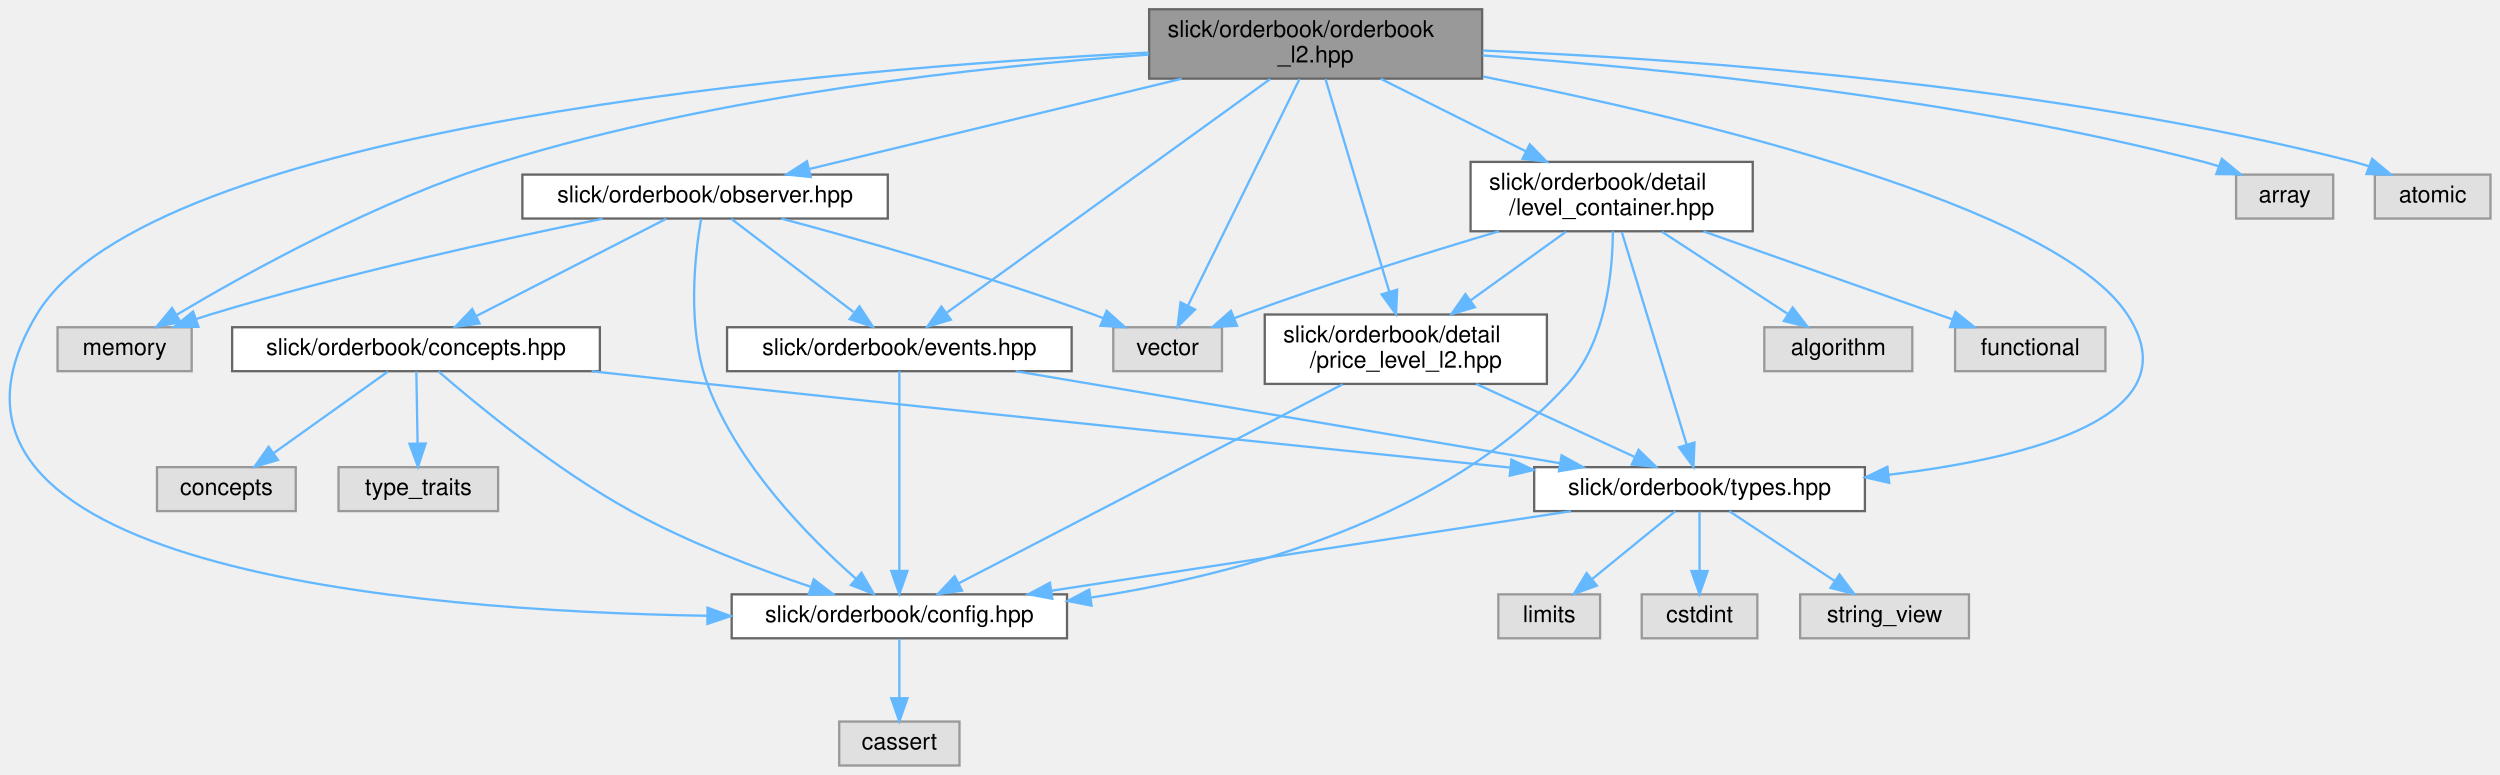
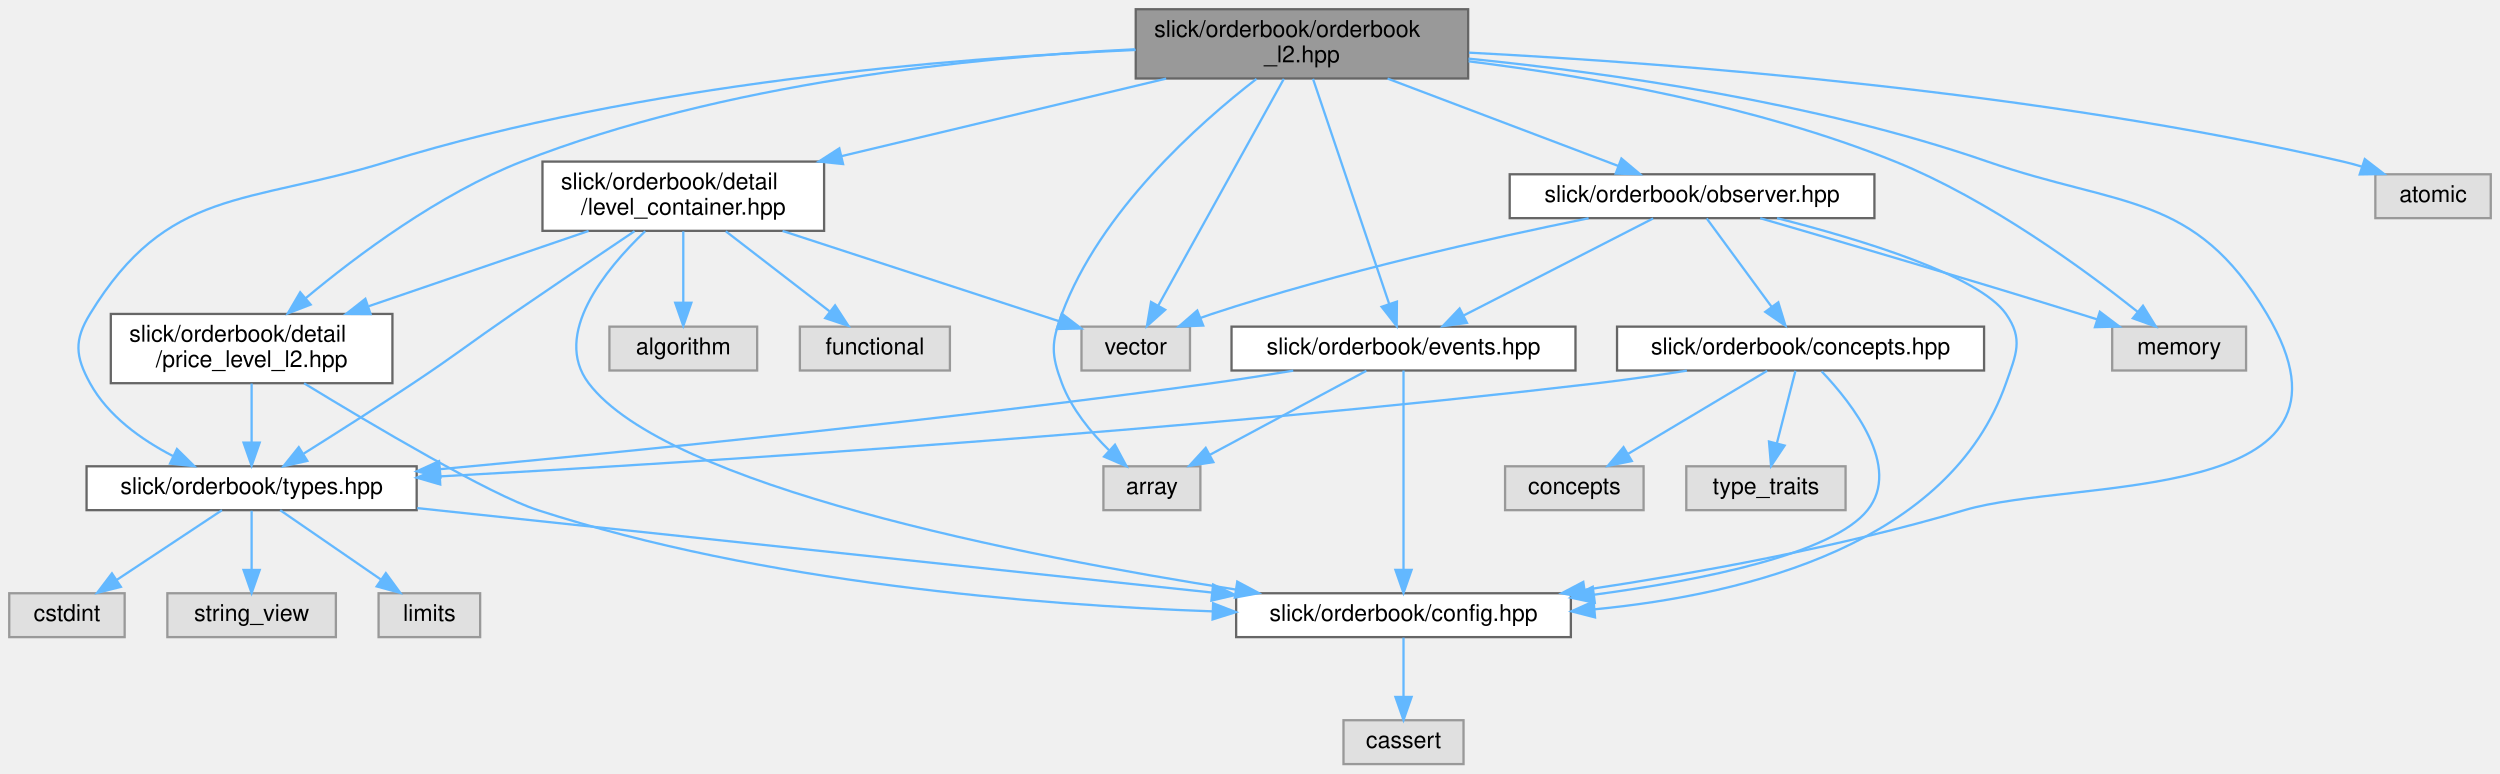
- <svg xmlns="http://www.w3.org/2000/svg" xmlns:xlink="http://www.w3.org/1999/xlink" width="1081pt" height="335pt" viewBox="0.00 0.00 1080.76 335.00">
+ <svg xmlns="http://www.w3.org/2000/svg" xmlns:xlink="http://www.w3.org/1999/xlink" width="1083pt" height="335pt" viewBox="0.00 0.00 1083.00 335.00">
  <g id="graph0" class="graph" transform="scale(1 1) rotate(0) translate(4 331)">
    <g id="Node000001" class="node">
      <g id="a_Node000001">
        <a xlink:title=" ">
-           <polygon fill="#999999" stroke="#666666" points="636.76,-327 492.76,-327 492.76,-297 636.76,-297 636.76,-327" />
-           <text text-anchor="start" x="500.76" y="-315" font-family="Helvetica,sans-Serif" font-size="10.00">slick/orderbook/orderbook</text>
-           <text text-anchor="middle" x="564.76" y="-304" font-family="Helvetica,sans-Serif" font-size="10.00">_l2.hpp</text>
+           <polygon fill="#999999" stroke="#666666" points="632,-327 488,-327 488,-297 632,-297 632,-327" />
+           <text text-anchor="start" x="496" y="-315" font-family="Helvetica,sans-Serif" font-size="10.00">slick/orderbook/orderbook</text>
+           <text text-anchor="middle" x="560" y="-304" font-family="Helvetica,sans-Serif" font-size="10.00">_l2.hpp</text>
        </a>
      </g>
    </g>
    <g id="Node000002" class="node">
      <g id="a_Node000002">
        <a xlink:href="config_8hpp.html" target="_top" xlink:title=" ">
-           <polygon fill="white" stroke="#666666" points="457.26,-74 312.26,-74 312.26,-55 457.26,-55 457.26,-74" />
-           <text text-anchor="middle" x="384.76" y="-62" font-family="Helvetica,sans-Serif" font-size="10.00">slick/orderbook/config.hpp</text>
+           <polygon fill="white" stroke="#666666" points="676.5,-74 531.5,-74 531.5,-55 676.5,-55 676.5,-74" />
+           <text text-anchor="middle" x="604" y="-62" font-family="Helvetica,sans-Serif" font-size="10.00">slick/orderbook/config.hpp</text>
        </a>
      </g>
    </g>
    <g id="edge1_Node000001_Node000002" class="edge">
      <g id="a_edge1_Node000001_Node000002">
        <a xlink:title=" ">
-           <path fill="none" stroke="#63b8ff" d="M492.59,-308.28C354.2,-301.22 60.84,-276.73 11.76,-195 -53.87,-85.72 172.68,-66.87 301.55,-64.74" />
-           <polygon fill="#63b8ff" stroke="#63b8ff" points="301.84,-68.23 311.79,-64.6 301.75,-61.23 301.84,-68.23" />
+           <path fill="none" stroke="#63b8ff" d="M632.16,-305.6C693.35,-299.44 782.75,-286.69 857,-261 914.89,-240.97 946.73,-247.68 978,-195 1027.6,-111.44 894.95,-124.27 847,-110 793.08,-93.95 730.62,-82.66 682.53,-75.48" />
+           <polygon fill="#63b8ff" stroke="#63b8ff" points="682.89,-71.99 672.49,-74 681.88,-78.92 682.89,-71.99" />
        </a>
      </g>
    </g>
    <g id="Node000004" class="node">
      <g id="a_Node000004">
        <a xlink:href="types_8hpp.html" target="_top" xlink:title=" ">
-           <polygon fill="white" stroke="#666666" points="802.26,-129 659.26,-129 659.26,-110 802.26,-110 802.26,-129" />
-           <text text-anchor="middle" x="730.76" y="-117" font-family="Helvetica,sans-Serif" font-size="10.00">slick/orderbook/types.hpp</text>
+           <polygon fill="white" stroke="#666666" points="176.5,-129 33.5,-129 33.5,-110 176.5,-110 176.5,-129" />
+           <text text-anchor="middle" x="105" y="-117" font-family="Helvetica,sans-Serif" font-size="10.00">slick/orderbook/types.hpp</text>
        </a>
      </g>
    </g>
    <g id="edge3_Node000001_Node000004" class="edge">
      <g id="a_edge3_Node000001_Node000004">
        <a xlink:title=" ">
-           <path fill="none" stroke="#63b8ff" d="M637.08,-297.92C730.46,-279.32 884.73,-242.19 915.76,-195 944.55,-151.22 874.66,-133.17 812.7,-125.72" />
-           <polygon fill="#63b8ff" stroke="#63b8ff" points="812.77,-122.21 802.44,-124.58 811.99,-129.17 812.77,-122.21" />
+           <path fill="none" stroke="#63b8ff" d="M487.97,-309.36C407.39,-305.83 273.75,-294.86 164,-261 102.46,-242.01 68.6,-249.94 35,-195 28.04,-183.63 28.58,-176.69 35,-165 42.77,-150.85 57.17,-140.56 70.89,-133.46" />
+           <polygon fill="#63b8ff" stroke="#63b8ff" points="72.66,-136.49 80.19,-129.05 69.66,-130.17 72.66,-136.49" />
        </a>
      </g>
    </g>
    <g id="Node000008" class="node">
      <g id="a_Node000008">
        <a xlink:href="events_8hpp.html" target="_top" xlink:title=" ">
-           <polygon fill="white" stroke="#666666" points="459.26,-189.5 310.26,-189.5 310.26,-170.5 459.26,-170.5 459.26,-189.5" />
-           <text text-anchor="middle" x="384.76" y="-177.5" font-family="Helvetica,sans-Serif" font-size="10.00">slick/orderbook/events.hpp</text>
+           <polygon fill="white" stroke="#666666" points="678.5,-189.5 529.5,-189.5 529.5,-170.5 678.5,-170.5 678.5,-189.5" />
+           <text text-anchor="middle" x="604" y="-177.5" font-family="Helvetica,sans-Serif" font-size="10.00">slick/orderbook/events.hpp</text>
        </a>
      </g>
    </g>
    <g id="edge8_Node000001_Node000008" class="edge">
      <g id="a_edge8_Node000001_Node000008">
        <a xlink:title=" ">
-           <path fill="none" stroke="#63b8ff" d="M545.15,-296.84C510.86,-272.07 440.31,-221.12 405.34,-195.87" />
-           <polygon fill="#63b8ff" stroke="#63b8ff" points="407.03,-192.77 396.87,-189.75 402.93,-198.44 407.03,-192.77" />
+           <path fill="none" stroke="#63b8ff" d="M564.79,-296.84C572.82,-273.13 588.97,-225.41 597.83,-199.23" />
+           <polygon fill="#63b8ff" stroke="#63b8ff" points="601.15,-200.34 601.04,-189.75 594.52,-198.1 601.15,-200.34" />
        </a>
      </g>
    </g>
    <g id="Node000009" class="node">
      <g id="a_Node000009">
+         <a xlink:title=" ">
+           <polygon fill="#e0e0e0" stroke="#999999" points="516,-129 474,-129 474,-110 516,-110 516,-129" />
+           <text text-anchor="middle" x="495" y="-117" font-family="Helvetica,sans-Serif" font-size="10.00">array</text>
+         </a>
+       </g>
+     </g>
+     <g id="edge34_Node000001_Node000009" class="edge">
+       <g id="a_edge34_Node000001_Node000009">
+         <a xlink:title=" ">
+           <path fill="none" stroke="#63b8ff" d="M540.31,-296.83C515.04,-277.28 472.5,-239.36 456,-195 451.35,-182.5 451.31,-177.48 456,-165 460.18,-153.89 468.52,-143.75 476.43,-135.96" />
+           <polygon fill="#63b8ff" stroke="#63b8ff" points="479.01,-138.35 484.01,-129.01 474.28,-133.19 479.01,-138.35" />
+         </a>
+       </g>
+     </g>
+     <g id="Node000010" class="node">
+       <g id="a_Node000010">
        <a xlink:href="observer_8hpp.html" target="_top" xlink:title=" ">
-           <polygon fill="white" stroke="#666666" points="379.76,-255.5 221.76,-255.5 221.76,-236.5 379.76,-236.5 379.76,-255.5" />
-           <text text-anchor="middle" x="300.76" y="-243.5" font-family="Helvetica,sans-Serif" font-size="10.00">slick/orderbook/observer.hpp</text>
-         </a>
-       </g>
-     </g>
-     <g id="edge11_Node000001_Node000009" class="edge">
-       <g id="a_edge11_Node000001_Node000009">
-         <a xlink:title=" ">
-           <path fill="none" stroke="#63b8ff" d="M506.82,-296.95C458.38,-285.21 390.27,-268.7 345.83,-257.93" />
-           <polygon fill="#63b8ff" stroke="#63b8ff" points="346.44,-254.47 335.89,-255.52 344.79,-261.27 346.44,-254.47" />
+           <polygon fill="white" stroke="#666666" points="808,-255.5 650,-255.5 650,-236.5 808,-236.5 808,-255.5" />
+           <text text-anchor="middle" x="729" y="-243.5" font-family="Helvetica,sans-Serif" font-size="10.00">slick/orderbook/observer.hpp</text>
+         </a>
+       </g>
+     </g>
+     <g id="edge12_Node000001_Node000010" class="edge">
+       <g id="a_edge12_Node000001_Node000010">
+         <a xlink:title=" ">
+           <path fill="none" stroke="#63b8ff" d="M597.09,-296.95C626.99,-285.63 668.6,-269.88 697.04,-259.1" />
+           <polygon fill="#63b8ff" stroke="#63b8ff" points="698.4,-262.33 706.51,-255.52 695.92,-255.79 698.4,-262.33" />
+         </a>
+       </g>
+     </g>
+     <g id="Node000014" class="node">
+       <g id="a_Node000014">
+         <a xlink:title=" ">
+           <polygon fill="#e0e0e0" stroke="#999999" points="511.5,-189.5 464.5,-189.5 464.5,-170.5 511.5,-170.5 511.5,-189.5" />
+           <text text-anchor="middle" x="488" y="-177.5" font-family="Helvetica,sans-Serif" font-size="10.00">vector</text>
+         </a>
+       </g>
+     </g>
+     <g id="edge33_Node000001_Node000014" class="edge">
+       <g id="a_edge33_Node000001_Node000014">
+         <a xlink:title=" ">
+           <path fill="none" stroke="#63b8ff" d="M552.16,-296.84C538.91,-272.92 512.13,-224.56 497.71,-198.53" />
+           <polygon fill="#63b8ff" stroke="#63b8ff" points="500.75,-196.8 492.85,-189.75 494.63,-200.19 500.75,-196.8" />
+         </a>
+       </g>
+     </g>
+     <g id="Node000015" class="node">
+       <g id="a_Node000015">
+         <a xlink:title=" ">
+           <polygon fill="#e0e0e0" stroke="#999999" points="969,-189.5 911,-189.5 911,-170.5 969,-170.5 969,-189.5" />
+           <text text-anchor="middle" x="940" y="-177.5" font-family="Helvetica,sans-Serif" font-size="10.00">memory</text>
+         </a>
+       </g>
+     </g>
+     <g id="edge32_Node000001_Node000015" class="edge">
+       <g id="a_edge32_Node000001_Node000015">
+         <a xlink:title=" ">
+           <path fill="none" stroke="#63b8ff" d="M632.18,-304.45C684.89,-297.9 757.27,-285.16 817,-261 857.62,-244.57 899.19,-214.1 922.09,-195.87" />
+           <polygon fill="#63b8ff" stroke="#63b8ff" points="924.34,-198.55 929.91,-189.54 919.94,-193.11 924.34,-198.55" />
+         </a>
+       </g>
+     </g>
+     <g id="Node000016" class="node">
+       <g id="a_Node000016">
+         <a xlink:href="price__level__l2_8hpp.html" target="_top" xlink:title=" ">
+           <polygon fill="white" stroke="#666666" points="166,-195 44,-195 44,-165 166,-165 166,-195" />
+           <text text-anchor="start" x="52" y="-183" font-family="Helvetica,sans-Serif" font-size="10.00">slick/orderbook/detail</text>
+           <text text-anchor="middle" x="105" y="-172" font-family="Helvetica,sans-Serif" font-size="10.00">/price_level_l2.hpp</text>
+         </a>
+       </g>
+     </g>
+     <g id="edge22_Node000001_Node000016" class="edge">
+       <g id="a_edge22_Node000001_Node000016">
+         <a xlink:title=" ">
+           <path fill="none" stroke="#63b8ff" d="M487.69,-309.66C417.57,-306.22 309.27,-295.18 222,-261 186.29,-247.01 150.69,-220.4 128.31,-201.73" />
+           <polygon fill="#63b8ff" stroke="#63b8ff" points="130.57,-199.05 120.68,-195.24 126.04,-204.39 130.57,-199.05" />
+         </a>
+       </g>
+     </g>
+     <g id="Node000017" class="node">
+       <g id="a_Node000017">
+         <a xlink:href="level__container_8hpp.html" target="_top" xlink:title=" ">
+           <polygon fill="white" stroke="#666666" points="353,-261 231,-261 231,-231 353,-231 353,-261" />
+           <text text-anchor="start" x="239" y="-249" font-family="Helvetica,sans-Serif" font-size="10.00">slick/orderbook/detail</text>
+           <text text-anchor="middle" x="292" y="-238" font-family="Helvetica,sans-Serif" font-size="10.00">/level_container.hpp</text>
+         </a>
+       </g>
+     </g>
+     <g id="edge25_Node000001_Node000017" class="edge">
+       <g id="a_edge25_Node000001_Node000017">
+         <a xlink:title=" ">
+           <path fill="none" stroke="#63b8ff" d="M501.19,-296.95C459.73,-287.06 404.08,-273.77 360.6,-263.38" />
+           <polygon fill="#63b8ff" stroke="#63b8ff" points="361.22,-259.93 350.68,-261.01 359.59,-266.74 361.22,-259.93" />
+         </a>
+       </g>
+     </g>
+     <g id="Node000020" class="node">
+       <g id="a_Node000020">
+         <a xlink:title=" ">
+           <polygon fill="#e0e0e0" stroke="#999999" points="1075,-255.5 1025,-255.5 1025,-236.5 1075,-236.5 1075,-255.5" />
+           <text text-anchor="middle" x="1050" y="-243.5" font-family="Helvetica,sans-Serif" font-size="10.00">atomic</text>
+         </a>
+       </g>
+     </g>
+     <g id="edge35_Node000001_Node000020" class="edge">
+       <g id="a_edge35_Node000001_Node000020">
+         <a xlink:title=" ">
+           <path fill="none" stroke="#63b8ff" d="M632.34,-308.19C722.16,-303.52 879.57,-291.43 1011,-261 1013.67,-260.38 1016.4,-259.64 1019.13,-258.82" />
+           <polygon fill="#63b8ff" stroke="#63b8ff" points="1020.42,-262.08 1028.81,-255.62 1018.22,-255.44 1020.42,-262.08" />
+         </a>
+       </g>
+     </g>
+     <g id="Node000003" class="node">
+       <g id="a_Node000003">
+         <a xlink:title=" ">
+           <polygon fill="#e0e0e0" stroke="#999999" points="630,-19 578,-19 578,0 630,0 630,-19" />
+           <text text-anchor="middle" x="604" y="-7" font-family="Helvetica,sans-Serif" font-size="10.00">cassert</text>
+         </a>
+       </g>
+     </g>
+     <g id="edge2_Node000002_Node000003" class="edge">
+       <g id="a_edge2_Node000002_Node000003">
+         <a xlink:title=" ">
+           <path fill="none" stroke="#63b8ff" d="M604,-54.75C604,-47.8 604,-37.85 604,-29.13" />
+           <polygon fill="#63b8ff" stroke="#63b8ff" points="607.5,-29.09 604,-19.09 600.5,-29.09 607.5,-29.09" />
+         </a>
+       </g>
+     </g>
+     <g id="edge4_Node000004_Node000002" class="edge">
+       <g id="a_edge4_Node000004_Node000002">
+         <a xlink:title=" ">
+           <path fill="none" stroke="#63b8ff" d="M176.76,-110.88C267.93,-101.2 424.95,-84.52 521.12,-74.3" />
+           <polygon fill="#63b8ff" stroke="#63b8ff" points="521.53,-77.78 531.1,-73.24 520.79,-70.82 521.53,-77.78" />
+         </a>
+       </g>
+     </g>
+     <g id="Node000005" class="node">
+       <g id="a_Node000005">
+         <a xlink:title=" ">
+           <polygon fill="#e0e0e0" stroke="#999999" points="50,-74 0,-74 0,-55 50,-55 50,-74" />
+           <text text-anchor="middle" x="25" y="-62" font-family="Helvetica,sans-Serif" font-size="10.00">cstdint</text>
+         </a>
+       </g>
+     </g>
+     <g id="edge5_Node000004_Node000005" class="edge">
+       <g id="a_edge5_Node000004_Node000005">
+         <a xlink:title=" ">
+           <path fill="none" stroke="#63b8ff" d="M92.15,-109.98C79.86,-101.84 61.09,-89.41 46.52,-79.76" />
+           <polygon fill="#63b8ff" stroke="#63b8ff" points="48.36,-76.78 38.09,-74.17 44.49,-82.61 48.36,-76.78" />
+         </a>
+       </g>
+     </g>
+     <g id="Node000006" class="node">
+       <g id="a_Node000006">
+         <a xlink:title=" ">
+           <polygon fill="#e0e0e0" stroke="#999999" points="141.5,-74 68.5,-74 68.5,-55 141.5,-55 141.5,-74" />
+           <text text-anchor="middle" x="105" y="-62" font-family="Helvetica,sans-Serif" font-size="10.00">string_view</text>
+         </a>
+       </g>
+     </g>
+     <g id="edge6_Node000004_Node000006" class="edge">
+       <g id="a_edge6_Node000004_Node000006">
+         <a xlink:title=" ">
+           <path fill="none" stroke="#63b8ff" d="M105,-109.75C105,-102.8 105,-92.85 105,-84.13" />
+           <polygon fill="#63b8ff" stroke="#63b8ff" points="108.5,-84.09 105,-74.09 101.5,-84.09 108.5,-84.09" />
+         </a>
+       </g>
+     </g>
+     <g id="Node000007" class="node">
+       <g id="a_Node000007">
+         <a xlink:title=" ">
+           <polygon fill="#e0e0e0" stroke="#999999" points="204,-74 160,-74 160,-55 204,-55 204,-74" />
+           <text text-anchor="middle" x="182" y="-62" font-family="Helvetica,sans-Serif" font-size="10.00">limits</text>
+         </a>
+       </g>
+     </g>
+     <g id="edge7_Node000004_Node000007" class="edge">
+       <g id="a_edge7_Node000004_Node000007">
+         <a xlink:title=" ">
+           <path fill="none" stroke="#63b8ff" d="M117.37,-109.98C129.09,-101.92 146.92,-89.65 160.89,-80.03" />
+           <polygon fill="#63b8ff" stroke="#63b8ff" points="163.15,-82.72 169.4,-74.17 159.18,-76.96 163.15,-82.72" />
+         </a>
+       </g>
+     </g>
+     <g id="edge9_Node000008_Node000002" class="edge">
+       <g id="a_edge9_Node000008_Node000002">
+         <a xlink:title=" ">
+           <path fill="none" stroke="#63b8ff" d="M604,-170.47C604,-152.23 604,-109.07 604,-84.14" />
+           <polygon fill="#63b8ff" stroke="#63b8ff" points="607.5,-84.13 604,-74.13 600.5,-84.13 607.5,-84.13" />
+         </a>
+       </g>
+     </g>
+     <g id="edge10_Node000008_Node000004" class="edge">
+       <g id="a_edge10_Node000008_Node000004">
+         <a xlink:title=" ">
+           <path fill="none" stroke="#63b8ff" d="M556.24,-170.44C544.72,-168.51 532.44,-166.57 521,-165 405.18,-149.05 270.55,-135.57 186.55,-127.75" />
+           <polygon fill="#63b8ff" stroke="#63b8ff" points="186.84,-124.26 176.56,-126.83 186.2,-131.23 186.84,-124.26" />
+         </a>
+       </g>
+     </g>
+     <g id="edge11_Node000008_Node000009" class="edge">
+       <g id="a_edge11_Node000008_Node000009">
+         <a xlink:title=" ">
+           <path fill="none" stroke="#63b8ff" d="M587.92,-170.37C570.05,-160.78 540.96,-145.17 520.09,-133.97" />
+           <polygon fill="#63b8ff" stroke="#63b8ff" points="521.62,-130.81 511.15,-129.17 518.31,-136.98 521.62,-130.81" />
+         </a>
+       </g>
+     </g>
+     <g id="edge13_Node000010_Node000002" class="edge">
+       <g id="a_edge13_Node000010_Node000002">
+         <a xlink:title=" ">
+           <path fill="none" stroke="#63b8ff" d="M765.83,-236.49C801.98,-227.29 853.34,-211.71 865,-195 872.63,-184.07 869.41,-177.58 865,-165 840.69,-95.69 753.77,-73.56 686.84,-67.05" />
+           <polygon fill="#63b8ff" stroke="#63b8ff" points="686.97,-63.55 676.71,-66.17 686.36,-70.52 686.97,-63.55" />
+         </a>
+       </g>
+     </g>
+     <g id="edge14_Node000010_Node000008" class="edge">
+       <g id="a_edge14_Node000010_Node000008">
+         <a xlink:title=" ">
+           <path fill="none" stroke="#63b8ff" d="M712.14,-236.37C691.08,-225.59 654.82,-207.02 630.14,-194.38" />
+           <polygon fill="#63b8ff" stroke="#63b8ff" points="631.49,-191.14 620.99,-189.7 628.3,-197.37 631.49,-191.14" />
+         </a>
+       </g>
+     </g>
+     <g id="Node000011" class="node">
+       <g id="a_Node000011">
+         <a xlink:href="concepts_8hpp.html" target="_top" xlink:title=" ">
+           <polygon fill="white" stroke="#666666" points="855.5,-189.5 696.5,-189.5 696.5,-170.5 855.5,-170.5 855.5,-189.5" />
+           <text text-anchor="middle" x="776" y="-177.5" font-family="Helvetica,sans-Serif" font-size="10.00">slick/orderbook/concepts.hpp</text>
+         </a>
+       </g>
+     </g>
+     <g id="edge15_Node000010_Node000011" class="edge">
+       <g id="a_edge15_Node000010_Node000011">
+         <a xlink:title=" ">
+           <path fill="none" stroke="#63b8ff" d="M735.34,-236.37C742.52,-226.59 754.39,-210.42 763.46,-198.08" />
+           <polygon fill="#63b8ff" stroke="#63b8ff" points="766.36,-200.04 769.46,-189.91 760.72,-195.89 766.36,-200.04" />
+         </a>
+       </g>
+     </g>
+     <g id="edge20_Node000010_Node000014" class="edge">
+       <g id="a_edge20_Node000010_Node000014">
+         <a xlink:title=" ">
+           <path fill="none" stroke="#63b8ff" d="M684.18,-236.46C641.64,-227.84 576.2,-213.2 521,-195 519.37,-194.46 517.72,-193.88 516.05,-193.27" />
+           <polygon fill="#63b8ff" stroke="#63b8ff" points="517.23,-189.97 506.64,-189.54 514.65,-196.48 517.23,-189.97" />
+         </a>
+       </g>
+     </g>
+     <g id="edge21_Node000010_Node000015" class="edge">
+       <g id="a_edge21_Node000010_Node000015">
+         <a xlink:title=" ">
+           <path fill="none" stroke="#63b8ff" d="M758.51,-236.47C792.11,-226.69 848.63,-210.07 897,-195 899.43,-194.24 901.93,-193.46 904.44,-192.65" />
+           <polygon fill="#63b8ff" stroke="#63b8ff" points="905.66,-195.94 914.11,-189.55 903.52,-189.27 905.66,-195.94" />
+         </a>
+       </g>
+     </g>
+     <g id="edge16_Node000011_Node000002" class="edge">
+       <g id="a_edge16_Node000011_Node000002">
+         <a xlink:title=" ">
+           <path fill="none" stroke="#63b8ff" d="M785.14,-170.12C798.44,-156.13 819.97,-128.64 805,-110 789.93,-91.23 735.06,-79.89 686.45,-73.36" />
+           <polygon fill="#63b8ff" stroke="#63b8ff" points="686.87,-69.88 676.5,-72.08 685.97,-76.83 686.87,-69.88" />
+         </a>
+       </g>
+     </g>
+     <g id="edge17_Node000011_Node000004" class="edge">
+       <g id="a_edge17_Node000011_Node000004">
+         <a xlink:title=" ">
+           <path fill="none" stroke="#63b8ff" d="M726.76,-170.44C714.16,-168.45 700.6,-166.48 688,-165 509.83,-144.06 299.8,-130.83 186.82,-124.64" />
+           <polygon fill="#63b8ff" stroke="#63b8ff" points="186.71,-121.12 176.53,-124.08 186.33,-128.11 186.71,-121.12" />
+         </a>
+       </g>
+     </g>
+     <g id="Node000012" class="node">
+       <g id="a_Node000012">
+         <a xlink:title=" ">
+           <polygon fill="#e0e0e0" stroke="#999999" points="708,-129 648,-129 648,-110 708,-110 708,-129" />
+           <text text-anchor="middle" x="678" y="-117" font-family="Helvetica,sans-Serif" font-size="10.00">concepts</text>
+         </a>
+       </g>
+     </g>
+     <g id="edge18_Node000011_Node000012" class="edge">
+       <g id="a_edge18_Node000011_Node000012">
+         <a xlink:title=" ">
+           <path fill="none" stroke="#63b8ff" d="M761.54,-170.37C745.69,-160.91 720.03,-145.59 701.32,-134.42" />
+           <polygon fill="#63b8ff" stroke="#63b8ff" points="702.9,-131.29 692.52,-129.17 699.31,-137.3 702.9,-131.29" />
        </a>
      </g>
    </g>
    <g id="Node000013" class="node">
      <g id="a_Node000013">
        <a xlink:title=" ">
-           <polygon fill="#e0e0e0" stroke="#999999" points="524.26,-189.5 477.26,-189.5 477.26,-170.5 524.26,-170.5 524.26,-189.5" />
-           <text text-anchor="middle" x="500.76" y="-177.5" font-family="Helvetica,sans-Serif" font-size="10.00">vector</text>
-         </a>
-       </g>
-     </g>
-     <g id="edge32_Node000001_Node000013" class="edge">
-       <g id="a_edge32_Node000001_Node000013">
-         <a xlink:title=" ">
-           <path fill="none" stroke="#63b8ff" d="M557.79,-296.84C546.06,-273.02 522.41,-224.99 509.56,-198.88" />
-           <polygon fill="#63b8ff" stroke="#63b8ff" points="512.62,-197.17 505.07,-189.75 506.34,-200.27 512.62,-197.17" />
-         </a>
-       </g>
-     </g>
-     <g id="Node000014" class="node">
-       <g id="a_Node000014">
-         <a xlink:title=" ">
-           <polygon fill="#e0e0e0" stroke="#999999" points="78.76,-189.5 20.76,-189.5 20.76,-170.5 78.76,-170.5 78.76,-189.5" />
-           <text text-anchor="middle" x="49.76" y="-177.5" font-family="Helvetica,sans-Serif" font-size="10.00">memory</text>
-         </a>
-       </g>
-     </g>
-     <g id="edge31_Node000001_Node000014" class="edge">
-       <g id="a_edge31_Node000001_Node000014">
-         <a xlink:title=" ">
-           <path fill="none" stroke="#63b8ff" d="M492.53,-307.39C420.34,-302.25 306.85,-289.97 212.76,-261 159.79,-244.69 102.7,-213.05 72.13,-194.83" />
-           <polygon fill="#63b8ff" stroke="#63b8ff" points="73.9,-191.81 63.53,-189.64 70.28,-197.8 73.9,-191.81" />
-         </a>
-       </g>
-     </g>
-     <g id="Node000015" class="node">
-       <g id="a_Node000015">
-         <a xlink:href="price__level__l2_8hpp.html" target="_top" xlink:title=" ">
-           <polygon fill="white" stroke="#666666" points="664.76,-195 542.76,-195 542.76,-165 664.76,-165 664.76,-195" />
-           <text text-anchor="start" x="550.76" y="-183" font-family="Helvetica,sans-Serif" font-size="10.00">slick/orderbook/detail</text>
-           <text text-anchor="middle" x="603.76" y="-172" font-family="Helvetica,sans-Serif" font-size="10.00">/price_level_l2.hpp</text>
-         </a>
-       </g>
-     </g>
-     <g id="edge21_Node000001_Node000015" class="edge">
-       <g id="a_edge21_Node000001_Node000015">
-         <a xlink:title=" ">
-           <path fill="none" stroke="#63b8ff" d="M569.01,-296.84C575.63,-274.76 588.49,-231.89 596.58,-204.94" />
-           <polygon fill="#63b8ff" stroke="#63b8ff" points="600,-205.73 599.52,-195.14 593.29,-203.71 600,-205.73" />
-         </a>
-       </g>
-     </g>
-     <g id="Node000016" class="node">
-       <g id="a_Node000016">
-         <a xlink:href="level__container_8hpp.html" target="_top" xlink:title=" ">
-           <polygon fill="white" stroke="#666666" points="753.76,-261 631.76,-261 631.76,-231 753.76,-231 753.76,-261" />
-           <text text-anchor="start" x="639.76" y="-249" font-family="Helvetica,sans-Serif" font-size="10.00">slick/orderbook/detail</text>
-           <text text-anchor="middle" x="692.76" y="-238" font-family="Helvetica,sans-Serif" font-size="10.00">/level_container.hpp</text>
-         </a>
-       </g>
-     </g>
-     <g id="edge24_Node000001_Node000016" class="edge">
-       <g id="a_edge24_Node000001_Node000016">
-         <a xlink:title=" ">
-           <path fill="none" stroke="#63b8ff" d="M592.85,-296.95C611.27,-287.74 635.57,-275.6 655.59,-265.59" />
-           <polygon fill="#63b8ff" stroke="#63b8ff" points="657.36,-268.61 664.74,-261.01 654.23,-262.35 657.36,-268.61" />
+           <polygon fill="#e0e0e0" stroke="#999999" points="795.5,-129 726.5,-129 726.5,-110 795.5,-110 795.5,-129" />
+           <text text-anchor="middle" x="761" y="-117" font-family="Helvetica,sans-Serif" font-size="10.00">type_traits</text>
+         </a>
+       </g>
+     </g>
+     <g id="edge19_Node000011_Node000013" class="edge">
+       <g id="a_edge19_Node000011_Node000013">
+         <a xlink:title=" ">
+           <path fill="none" stroke="#63b8ff" d="M773.79,-170.37C771.68,-162.16 768.45,-149.54 765.76,-139.05" />
+           <polygon fill="#63b8ff" stroke="#63b8ff" points="769.1,-137.98 763.22,-129.17 762.32,-139.72 769.1,-137.98" />
+         </a>
+       </g>
+     </g>
+     <g id="edge23_Node000016_Node000002" class="edge">
+       <g id="a_edge23_Node000016_Node000002">
+         <a xlink:title=" ">
+           <path fill="none" stroke="#63b8ff" d="M127.72,-164.95C157.5,-146.78 208.37,-116.67 229,-110 326.16,-78.56 443.91,-68.91 521.22,-66.16" />
+           <polygon fill="#63b8ff" stroke="#63b8ff" points="521.51,-69.66 531.39,-65.84 521.28,-62.66 521.51,-69.66" />
+         </a>
+       </g>
+     </g>
+     <g id="edge24_Node000016_Node000004" class="edge">
+       <g id="a_edge24_Node000016_Node000004">
+         <a xlink:title=" ">
+           <path fill="none" stroke="#63b8ff" d="M105,-164.84C105,-157.21 105,-147.7 105,-139.45" />
+           <polygon fill="#63b8ff" stroke="#63b8ff" points="108.5,-139.27 105,-129.27 101.5,-139.27 108.5,-139.27" />
+         </a>
+       </g>
+     </g>
+     <g id="edge26_Node000017_Node000002" class="edge">
+       <g id="a_edge26_Node000017_Node000002">
+         <a xlink:title=" ">
+           <path fill="none" stroke="#63b8ff" d="M275.5,-230.85C258.05,-214.16 235.08,-186.03 251,-165 284.75,-120.43 438.29,-90.19 531.4,-75.59" />
+           <polygon fill="#63b8ff" stroke="#63b8ff" points="531.98,-79.04 541.33,-74.06 530.92,-72.12 531.98,-79.04" />
+         </a>
+       </g>
+     </g>
+     <g id="edge27_Node000017_Node000004" class="edge">
+       <g id="a_edge27_Node000017_Node000004">
+         <a xlink:title=" ">
+           <path fill="none" stroke="#63b8ff" d="M270.89,-230.86C256.06,-220.89 235.77,-207.2 218,-195 198.79,-181.81 194.39,-177.92 175,-165 159.32,-154.56 141.39,-143.17 127.6,-134.52" />
+           <polygon fill="#63b8ff" stroke="#63b8ff" points="129.13,-131.35 118.79,-129.03 125.42,-137.29 129.13,-131.35" />
+         </a>
+       </g>
+     </g>
+     <g id="edge29_Node000017_Node000014" class="edge">
+       <g id="a_edge29_Node000017_Node000014">
+         <a xlink:title=" ">
+           <path fill="none" stroke="#63b8ff" d="M335.01,-230.95C371.06,-219.18 421.79,-202.62 454.78,-191.85" />
+           <polygon fill="#63b8ff" stroke="#63b8ff" points="455.99,-195.13 464.41,-188.7 453.82,-188.48 455.99,-195.13" />
+         </a>
+       </g>
+     </g>
+     <g id="edge28_Node000017_Node000016" class="edge">
+       <g id="a_edge28_Node000017_Node000016">
+         <a xlink:title=" ">
+           <path fill="none" stroke="#63b8ff" d="M250.96,-230.95C222.95,-221.37 185.65,-208.6 155.77,-198.37" />
+           <polygon fill="#63b8ff" stroke="#63b8ff" points="156.54,-194.94 145.94,-195.01 154.27,-201.56 156.54,-194.94" />
+         </a>
+       </g>
+     </g>
+     <g id="Node000018" class="node">
+       <g id="a_Node000018">
+         <a xlink:title=" ">
+           <polygon fill="#e0e0e0" stroke="#999999" points="324,-189.5 260,-189.5 260,-170.5 324,-170.5 324,-189.5" />
+           <text text-anchor="middle" x="292" y="-177.5" font-family="Helvetica,sans-Serif" font-size="10.00">algorithm</text>
+         </a>
+       </g>
+     </g>
+     <g id="edge30_Node000017_Node000018" class="edge">
+       <g id="a_edge30_Node000017_Node000018">
+         <a xlink:title=" ">
+           <path fill="none" stroke="#63b8ff" d="M292,-230.8C292,-221.7 292,-209.79 292,-199.9" />
+           <polygon fill="#63b8ff" stroke="#63b8ff" points="295.5,-199.84 292,-189.84 288.5,-199.84 295.5,-199.84" />
        </a>
      </g>
    </g>
    <g id="Node000019" class="node">
      <g id="a_Node000019">
        <a xlink:title=" ">
-           <polygon fill="#e0e0e0" stroke="#999999" points="1004.76,-255.5 962.76,-255.5 962.76,-236.5 1004.76,-236.5 1004.76,-255.5" />
-           <text text-anchor="middle" x="983.76" y="-243.5" font-family="Helvetica,sans-Serif" font-size="10.00">array</text>
-         </a>
-       </g>
-     </g>
-     <g id="edge33_Node000001_Node000019" class="edge">
-       <g id="a_edge33_Node000001_Node000019">
-         <a xlink:title=" ">
-           <path fill="none" stroke="#63b8ff" d="M636.91,-307.02C714.87,-301.47 842.23,-288.77 948.76,-261 950.92,-260.44 953.13,-259.77 955.33,-259.05" />
-           <polygon fill="#63b8ff" stroke="#63b8ff" points="956.61,-262.31 964.8,-255.59 954.2,-255.74 956.61,-262.31" />
-         </a>
-       </g>
-     </g>
-     <g id="Node000020" class="node">
-       <g id="a_Node000020">
-         <a xlink:title=" ">
-           <polygon fill="#e0e0e0" stroke="#999999" points="1072.76,-255.5 1022.76,-255.5 1022.76,-236.5 1072.76,-236.5 1072.76,-255.5" />
-           <text text-anchor="middle" x="1047.76" y="-243.5" font-family="Helvetica,sans-Serif" font-size="10.00">atomic</text>
-         </a>
-       </g>
-     </g>
-     <g id="edge34_Node000001_Node000020" class="edge">
-       <g id="a_edge34_Node000001_Node000020">
-         <a xlink:title=" ">
-           <path fill="none" stroke="#63b8ff" d="M637.02,-309.15C726.69,-305.44 883.64,-294.33 1013.76,-261 1015.92,-260.45 1018.12,-259.78 1020.32,-259.05" />
-           <polygon fill="#63b8ff" stroke="#63b8ff" points="1021.6,-262.31 1029.73,-255.52 1019.14,-255.76 1021.6,-262.31" />
-         </a>
-       </g>
-     </g>
-     <g id="Node000003" class="node">
-       <g id="a_Node000003">
-         <a xlink:title=" ">
-           <polygon fill="#e0e0e0" stroke="#999999" points="410.76,-19 358.76,-19 358.76,0 410.76,0 410.76,-19" />
-           <text text-anchor="middle" x="384.76" y="-7" font-family="Helvetica,sans-Serif" font-size="10.00">cassert</text>
-         </a>
-       </g>
-     </g>
-     <g id="edge2_Node000002_Node000003" class="edge">
-       <g id="a_edge2_Node000002_Node000003">
-         <a xlink:title=" ">
-           <path fill="none" stroke="#63b8ff" d="M384.76,-54.75C384.76,-47.8 384.76,-37.85 384.76,-29.13" />
-           <polygon fill="#63b8ff" stroke="#63b8ff" points="388.26,-29.09 384.76,-19.09 381.26,-29.09 388.26,-29.09" />
-         </a>
-       </g>
-     </g>
-     <g id="edge4_Node000004_Node000002" class="edge">
-       <g id="a_edge4_Node000004_Node000002">
-         <a xlink:title=" ">
-           <path fill="none" stroke="#63b8ff" d="M675.17,-109.98C613.97,-100.61 515.66,-85.55 450.64,-75.59" />
-           <polygon fill="#63b8ff" stroke="#63b8ff" points="450.91,-72.09 440.5,-74.04 449.85,-79.01 450.91,-72.09" />
-         </a>
-       </g>
-     </g>
-     <g id="Node000005" class="node">
-       <g id="a_Node000005">
-         <a xlink:title=" ">
-           <polygon fill="#e0e0e0" stroke="#999999" points="755.76,-74 705.76,-74 705.76,-55 755.76,-55 755.76,-74" />
-           <text text-anchor="middle" x="730.76" y="-62" font-family="Helvetica,sans-Serif" font-size="10.00">cstdint</text>
-         </a>
-       </g>
-     </g>
-     <g id="edge5_Node000004_Node000005" class="edge">
-       <g id="a_edge5_Node000004_Node000005">
-         <a xlink:title=" ">
-           <path fill="none" stroke="#63b8ff" d="M730.76,-109.75C730.76,-102.8 730.76,-92.85 730.76,-84.13" />
-           <polygon fill="#63b8ff" stroke="#63b8ff" points="734.26,-84.09 730.76,-74.09 727.26,-84.09 734.26,-84.09" />
-         </a>
-       </g>
-     </g>
-     <g id="Node000006" class="node">
-       <g id="a_Node000006">
-         <a xlink:title=" ">
-           <polygon fill="#e0e0e0" stroke="#999999" points="847.26,-74 774.26,-74 774.26,-55 847.26,-55 847.26,-74" />
-           <text text-anchor="middle" x="810.76" y="-62" font-family="Helvetica,sans-Serif" font-size="10.00">string_view</text>
-         </a>
-       </g>
-     </g>
-     <g id="edge6_Node000004_Node000006" class="edge">
-       <g id="a_edge6_Node000004_Node000006">
-         <a xlink:title=" ">
-           <path fill="none" stroke="#63b8ff" d="M743.61,-109.98C755.9,-101.84 774.67,-89.41 789.24,-79.76" />
-           <polygon fill="#63b8ff" stroke="#63b8ff" points="791.27,-82.61 797.67,-74.17 787.4,-76.78 791.27,-82.61" />
-         </a>
-       </g>
-     </g>
-     <g id="Node000007" class="node">
-       <g id="a_Node000007">
-         <a xlink:title=" ">
-           <polygon fill="#e0e0e0" stroke="#999999" points="687.76,-74 643.76,-74 643.76,-55 687.76,-55 687.76,-74" />
-           <text text-anchor="middle" x="665.76" y="-62" font-family="Helvetica,sans-Serif" font-size="10.00">limits</text>
-         </a>
-       </g>
-     </g>
-     <g id="edge7_Node000004_Node000007" class="edge">
-       <g id="a_edge7_Node000004_Node000007">
-         <a xlink:title=" ">
-           <path fill="none" stroke="#63b8ff" d="M720.32,-109.98C710.61,-102.07 695.94,-90.11 684.26,-80.58" />
-           <polygon fill="#63b8ff" stroke="#63b8ff" points="686.36,-77.78 676.39,-74.17 681.93,-83.2 686.36,-77.78" />
-         </a>
-       </g>
-     </g>
-     <g id="edge9_Node000008_Node000002" class="edge">
-       <g id="a_edge9_Node000008_Node000002">
-         <a xlink:title=" ">
-           <path fill="none" stroke="#63b8ff" d="M384.76,-170.47C384.76,-152.23 384.76,-109.07 384.76,-84.14" />
-           <polygon fill="#63b8ff" stroke="#63b8ff" points="388.26,-84.13 384.76,-74.13 381.26,-84.13 388.26,-84.13" />
-         </a>
-       </g>
-     </g>
-     <g id="edge10_Node000008_Node000004" class="edge">
-       <g id="a_edge10_Node000008_Node000004">
-         <a xlink:title=" ">
-           <path fill="none" stroke="#63b8ff" d="M435.07,-170.49C497.47,-159.94 603.73,-141.98 670.44,-130.7" />
-           <polygon fill="#63b8ff" stroke="#63b8ff" points="671.11,-134.13 680.39,-129.02 669.94,-127.23 671.11,-134.13" />
-         </a>
-       </g>
-     </g>
-     <g id="edge12_Node000009_Node000002" class="edge">
-       <g id="a_edge12_Node000009_Node000002">
-         <a xlink:title=" ">
-           <path fill="none" stroke="#63b8ff" d="M299.02,-236.25C296.41,-221.16 292.71,-189.5 301.76,-165 314.71,-129.95 345.8,-98.49 366.04,-80.72" />
-           <polygon fill="#63b8ff" stroke="#63b8ff" points="368.37,-83.33 373.71,-74.18 363.83,-78.01 368.37,-83.33" />
-         </a>
-       </g>
-     </g>
-     <g id="edge13_Node000009_Node000008" class="edge">
-       <g id="a_edge13_Node000009_Node000008">
-         <a xlink:title=" ">
-           <path fill="none" stroke="#63b8ff" d="M312.09,-236.37C325.62,-226.06 348.48,-208.65 364.95,-196.09" />
-           <polygon fill="#63b8ff" stroke="#63b8ff" points="367.51,-198.54 373.34,-189.7 363.27,-192.98 367.51,-198.54" />
-         </a>
-       </g>
-     </g>
-     <g id="Node000010" class="node">
-       <g id="a_Node000010">
-         <a xlink:href="concepts_8hpp.html" target="_top" xlink:title=" ">
-           <polygon fill="white" stroke="#666666" points="255.26,-189.5 96.26,-189.5 96.26,-170.5 255.26,-170.5 255.26,-189.5" />
-           <text text-anchor="middle" x="175.76" y="-177.5" font-family="Helvetica,sans-Serif" font-size="10.00">slick/orderbook/concepts.hpp</text>
-         </a>
-       </g>
-     </g>
-     <g id="edge14_Node000009_Node000010" class="edge">
-       <g id="a_edge14_Node000009_Node000010">
-         <a xlink:title=" ">
-           <path fill="none" stroke="#63b8ff" d="M283.9,-236.37C262.84,-225.59 226.57,-207.02 201.9,-194.38" />
-           <polygon fill="#63b8ff" stroke="#63b8ff" points="203.25,-191.14 192.75,-189.7 200.06,-197.37 203.25,-191.14" />
-         </a>
-       </g>
-     </g>
-     <g id="edge19_Node000009_Node000013" class="edge">
-       <g id="a_edge19_Node000009_Node000013">
-         <a xlink:title=" ">
-           <path fill="none" stroke="#63b8ff" d="M333.67,-236.5C367.83,-227.37 422.61,-211.89 468.76,-195 470.15,-194.49 471.56,-193.95 472.98,-193.4" />
-           <polygon fill="#63b8ff" stroke="#63b8ff" points="474.4,-196.6 482.3,-189.54 471.73,-190.13 474.4,-196.6" />
-         </a>
-       </g>
-     </g>
-     <g id="edge20_Node000009_Node000014" class="edge">
-       <g id="a_edge20_Node000009_Node000014">
-         <a xlink:title=" ">
-           <path fill="none" stroke="#63b8ff" d="M256.45,-236.43C212.86,-227.59 144.61,-212.62 86.76,-195 84.84,-194.41 82.87,-193.78 80.9,-193.12" />
-           <polygon fill="#63b8ff" stroke="#63b8ff" points="81.71,-189.69 71.12,-189.63 79.36,-196.28 81.71,-189.69" />
-         </a>
-       </g>
-     </g>
-     <g id="edge15_Node000010_Node000002" class="edge">
-       <g id="a_edge15_Node000010_Node000002">
-         <a xlink:title=" ">
-           <path fill="none" stroke="#63b8ff" d="M185.47,-170.38C201.74,-156.27 235.98,-128 268.76,-110 293.57,-96.37 323.43,-85.02 346.65,-77.19" />
-           <polygon fill="#63b8ff" stroke="#63b8ff" points="347.75,-80.51 356.15,-74.06 345.56,-73.87 347.75,-80.51" />
-         </a>
-       </g>
-     </g>
-     <g id="edge16_Node000010_Node000004" class="edge">
-       <g id="a_edge16_Node000010_Node000004">
-         <a xlink:title=" ">
-           <path fill="none" stroke="#63b8ff" d="M251.71,-170.47C268.21,-168.64 285.57,-166.74 301.76,-165 422.61,-152.02 562.68,-137.61 649.02,-128.8" />
-           <polygon fill="#63b8ff" stroke="#63b8ff" points="649.42,-132.28 659.01,-127.78 648.71,-125.31 649.42,-132.28" />
-         </a>
-       </g>
-     </g>
-     <g id="Node000011" class="node">
-       <g id="a_Node000011">
-         <a xlink:title=" ">
-           <polygon fill="#e0e0e0" stroke="#999999" points="123.76,-129 63.76,-129 63.76,-110 123.76,-110 123.76,-129" />
-           <text text-anchor="middle" x="93.76" y="-117" font-family="Helvetica,sans-Serif" font-size="10.00">concepts</text>
-         </a>
-       </g>
-     </g>
-     <g id="edge17_Node000010_Node000011" class="edge">
-       <g id="a_edge17_Node000010_Node000011">
-         <a xlink:title=" ">
-           <path fill="none" stroke="#63b8ff" d="M163.66,-170.37C150.7,-161.12 129.9,-146.28 114.36,-135.19" />
-           <polygon fill="#63b8ff" stroke="#63b8ff" points="116.08,-132.13 105.91,-129.17 112.02,-137.82 116.08,-132.13" />
-         </a>
-       </g>
-     </g>
-     <g id="Node000012" class="node">
-       <g id="a_Node000012">
-         <a xlink:title=" ">
-           <polygon fill="#e0e0e0" stroke="#999999" points="211.26,-129 142.26,-129 142.26,-110 211.26,-110 211.26,-129" />
-           <text text-anchor="middle" x="176.76" y="-117" font-family="Helvetica,sans-Serif" font-size="10.00">type_traits</text>
-         </a>
-       </g>
-     </g>
-     <g id="edge18_Node000010_Node000012" class="edge">
-       <g id="a_edge18_Node000010_Node000012">
-         <a xlink:title=" ">
-           <path fill="none" stroke="#63b8ff" d="M175.91,-170.37C176.05,-162.25 176.26,-149.81 176.44,-139.39" />
-           <polygon fill="#63b8ff" stroke="#63b8ff" points="179.94,-139.23 176.61,-129.17 172.94,-139.11 179.94,-139.23" />
-         </a>
-       </g>
-     </g>
-     <g id="edge22_Node000015_Node000002" class="edge">
-       <g id="a_edge22_Node000015_Node000002">
-         <a xlink:title=" ">
-           <path fill="none" stroke="#63b8ff" d="M576.47,-164.85C533.81,-142.75 451.93,-100.31 410.35,-78.76" />
-           <polygon fill="#63b8ff" stroke="#63b8ff" points="411.89,-75.62 401.4,-74.12 408.67,-81.83 411.89,-75.62" />
-         </a>
-       </g>
-     </g>
-     <g id="edge23_Node000015_Node000004" class="edge">
-       <g id="a_edge23_Node000015_Node000004">
-         <a xlink:title=" ">
-           <path fill="none" stroke="#63b8ff" d="M634.18,-164.99C654.99,-155.4 682.38,-142.79 702.67,-133.44" />
-           <polygon fill="#63b8ff" stroke="#63b8ff" points="704.39,-136.5 712,-129.14 701.46,-130.14 704.39,-136.5" />
-         </a>
-       </g>
-     </g>
-     <g id="edge25_Node000016_Node000002" class="edge">
-       <g id="a_edge25_Node000016_Node000002">
-         <a xlink:title=" ">
-           <path fill="none" stroke="#63b8ff" d="M693.29,-231C693.19,-213.4 690.34,-183.3 673.76,-165 621.08,-106.87 532.86,-82.69 467.72,-72.64" />
-           <polygon fill="#63b8ff" stroke="#63b8ff" points="467.87,-69.13 457.47,-71.15 466.86,-76.06 467.87,-69.13" />
-         </a>
-       </g>
-     </g>
-     <g id="edge26_Node000016_Node000004" class="edge">
-       <g id="a_edge26_Node000016_Node000004">
-         <a xlink:title=" ">
-           <path fill="none" stroke="#63b8ff" d="M697.12,-230.72C704.05,-208.02 717.57,-163.72 725.19,-138.75" />
-           <polygon fill="#63b8ff" stroke="#63b8ff" points="728.57,-139.66 728.14,-129.07 721.88,-137.61 728.57,-139.66" />
-         </a>
-       </g>
-     </g>
-     <g id="edge28_Node000016_Node000013" class="edge">
-       <g id="a_edge28_Node000016_Node000013">
-         <a xlink:title=" ">
-           <path fill="none" stroke="#63b8ff" d="M643.99,-230.99C612.32,-221.57 570.28,-208.45 533.76,-195 532.37,-194.49 530.96,-193.95 529.54,-193.4" />
-           <polygon fill="#63b8ff" stroke="#63b8ff" points="530.76,-190.12 520.18,-189.61 528.13,-196.61 530.76,-190.12" />
-         </a>
-       </g>
-     </g>
-     <g id="edge27_Node000016_Node000015" class="edge">
-       <g id="a_edge27_Node000016_Node000015">
-         <a xlink:title=" ">
-           <path fill="none" stroke="#63b8ff" d="M673.01,-230.8C660.91,-222.1 645.23,-210.82 631.85,-201.2" />
-           <polygon fill="#63b8ff" stroke="#63b8ff" points="633.62,-198.16 623.46,-195.16 629.53,-203.84 633.62,-198.16" />
-         </a>
-       </g>
-     </g>
-     <g id="Node000017" class="node">
-       <g id="a_Node000017">
-         <a xlink:title=" ">
-           <polygon fill="#e0e0e0" stroke="#999999" points="822.76,-189.5 758.76,-189.5 758.76,-170.5 822.76,-170.5 822.76,-189.5" />
-           <text text-anchor="middle" x="790.76" y="-177.5" font-family="Helvetica,sans-Serif" font-size="10.00">algorithm</text>
-         </a>
-       </g>
-     </g>
-     <g id="edge29_Node000016_Node000017" class="edge">
-       <g id="a_edge29_Node000016_Node000017">
-         <a xlink:title=" ">
-           <path fill="none" stroke="#63b8ff" d="M714.51,-230.8C730.63,-220.27 752.52,-205.97 768.71,-195.4" />
-           <polygon fill="#63b8ff" stroke="#63b8ff" points="771.04,-198.06 777.5,-189.66 767.22,-192.2 771.04,-198.06" />
-         </a>
-       </g>
-     </g>
-     <g id="Node000018" class="node">
-       <g id="a_Node000018">
-         <a xlink:title=" ">
-           <polygon fill="#e0e0e0" stroke="#999999" points="906.26,-189.5 841.26,-189.5 841.26,-170.5 906.26,-170.5 906.26,-189.5" />
-           <text text-anchor="middle" x="873.76" y="-177.5" font-family="Helvetica,sans-Serif" font-size="10.00">functional</text>
-         </a>
-       </g>
-     </g>
-     <g id="edge30_Node000016_Node000018" class="edge">
-       <g id="a_edge30_Node000016_Node000018">
-         <a xlink:title=" ">
-           <path fill="none" stroke="#63b8ff" d="M732.48,-230.95C764.64,-219.58 809.46,-203.74 839.93,-192.96" />
-           <polygon fill="#63b8ff" stroke="#63b8ff" points="841.41,-196.15 849.67,-189.52 839.08,-189.55 841.41,-196.15" />
+           <polygon fill="#e0e0e0" stroke="#999999" points="407.5,-189.5 342.5,-189.5 342.5,-170.5 407.5,-170.5 407.5,-189.5" />
+           <text text-anchor="middle" x="375" y="-177.5" font-family="Helvetica,sans-Serif" font-size="10.00">functional</text>
+         </a>
+       </g>
+     </g>
+     <g id="edge31_Node000017_Node000019" class="edge">
+       <g id="a_edge31_Node000017_Node000019">
+         <a xlink:title=" ">
+           <path fill="none" stroke="#63b8ff" d="M310.42,-230.8C323.74,-220.53 341.71,-206.67 355.31,-196.18" />
+           <polygon fill="#63b8ff" stroke="#63b8ff" points="357.75,-198.72 363.53,-189.84 353.47,-193.18 357.75,-198.72" />
        </a>
      </g>
    </g>
  </g>
</svg>
